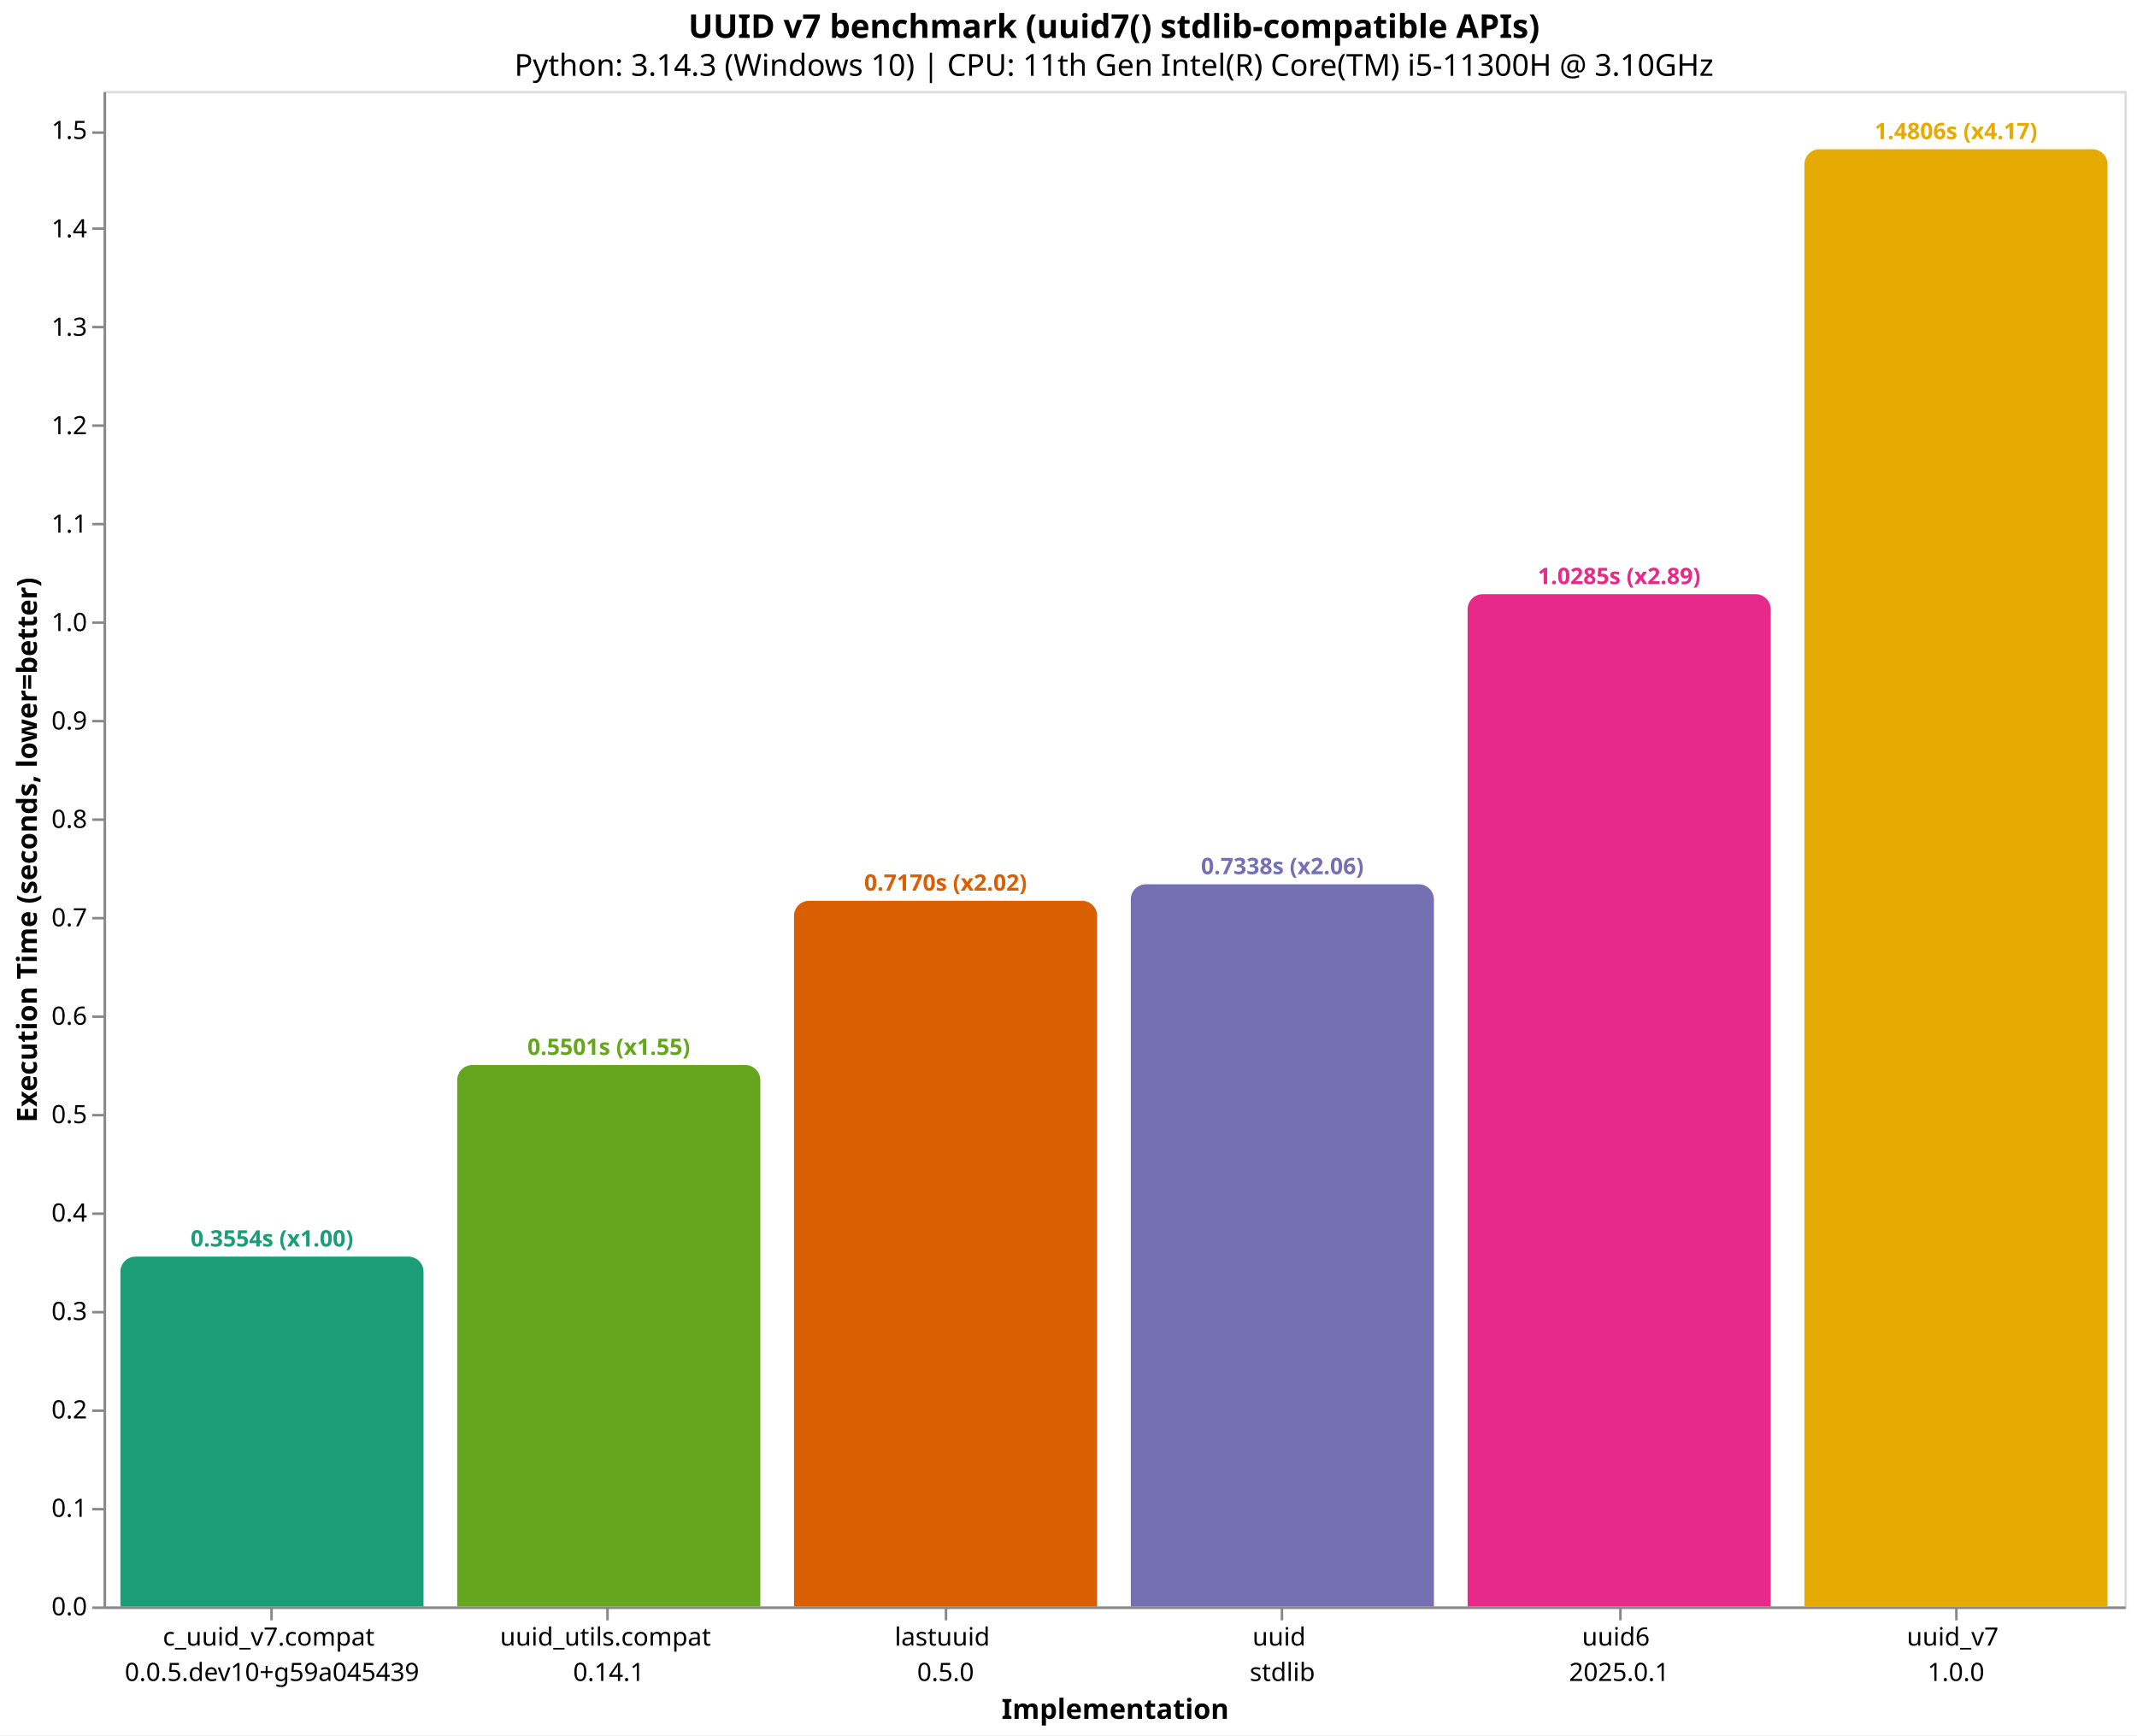
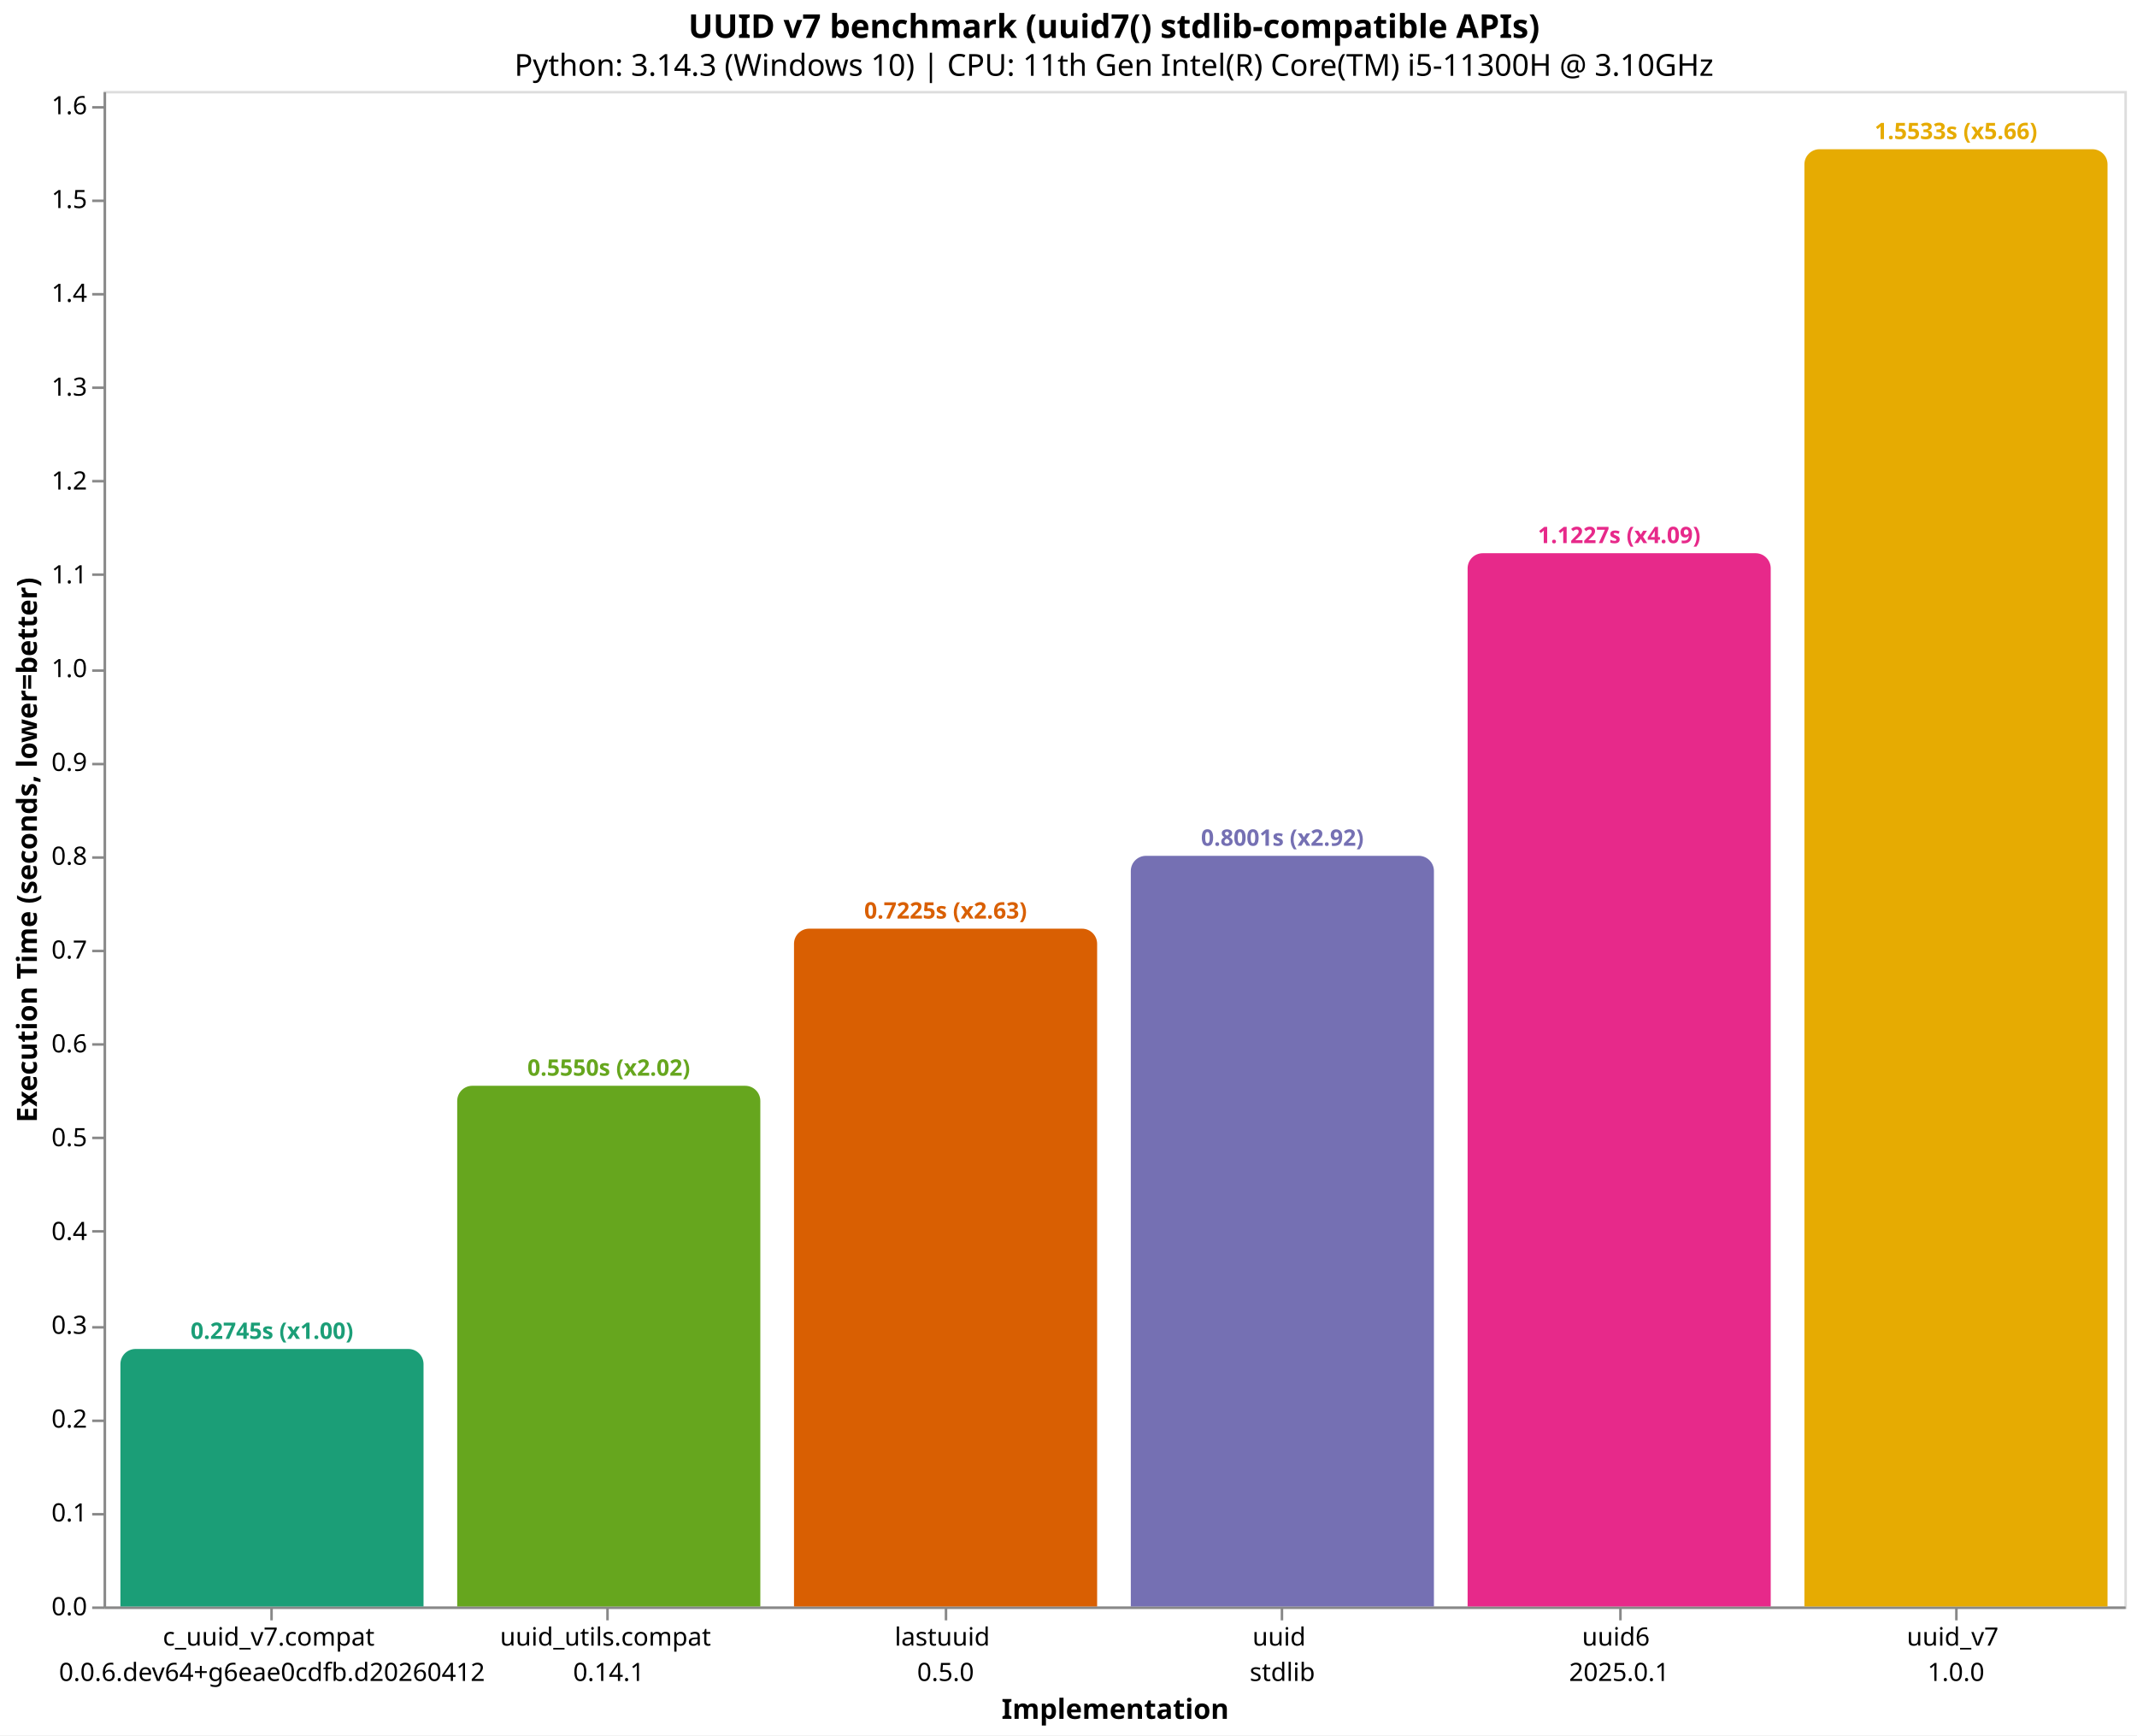
<svg xmlns="http://www.w3.org/2000/svg" version="1.1" class="marks" width="846" height="687" viewBox="0 0 846 687">
  <rect width="846" height="687" fill="white" />
  <g fill="none" stroke-miterlimit="10" transform="translate(41,36)">
    <g class="mark-group role-frame root" role="graphics-object" aria-roledescription="group mark container">
      <g transform="translate(0,0)">
        <path class="background" aria-hidden="true" d="M0.5,0.5h800v600h-800Z" stroke="#ddd" />
        <g>
-           <g class="mark-group role-axis" role="graphics-symbol" aria-roledescription="axis" aria-label="X-axis titled 'Implementation' for a discrete scale with 6 values: c_uuid_v7.compat&#10;0.0.5.dev10+g59a045439, uuid_utils.compat&#10;0.14.1, lastuuid&#10;0.5.0, uuid&#10;stdlib, uuid6&#10;2025.0.1, uuid_v7&#10;1.0.0">
+           <g class="mark-group role-axis" role="graphics-symbol" aria-roledescription="axis" aria-label="X-axis titled 'Implementation' for a discrete scale with 6 values: c_uuid_v7.compat&#10;0.0.6.dev64+g6eae0cdfb.d20260412, uuid_utils.compat&#10;0.14.1, lastuuid&#10;0.5.0, uuid&#10;stdlib, uuid6&#10;2025.0.1, uuid_v7&#10;1.0.0">
            <g transform="translate(0.5,600.5)">
              <path class="background" aria-hidden="true" d="M0,0h0v0h0Z" pointer-events="none" />
              <g>
                <g class="mark-rule role-axis-tick" pointer-events="none">
                  <line transform="translate(66,0)" x2="0" y2="5" stroke="#888" stroke-width="1" opacity="1" />
                  <line transform="translate(199,0)" x2="0" y2="5" stroke="#888" stroke-width="1" opacity="1" />
                  <line transform="translate(333,0)" x2="0" y2="5" stroke="#888" stroke-width="1" opacity="1" />
                  <line transform="translate(466,0)" x2="0" y2="5" stroke="#888" stroke-width="1" opacity="1" />
                  <line transform="translate(600,0)" x2="0" y2="5" stroke="#888" stroke-width="1" opacity="1" />
                  <line transform="translate(733,0)" x2="0" y2="5" stroke="#888" stroke-width="1" opacity="1" />
                </g>
                <g class="mark-text role-axis-label" pointer-events="none">
                  <text text-anchor="middle" transform="translate(66.16667,15)" font-family="sans-serif" font-size="10px" fill="#000" opacity="1">
                    <tspan>c_uuid_v7.compat</tspan>
-                     <tspan x="0" dy="14">0.0.5.dev10+g59a045439</tspan>
+                     <tspan x="0" dy="14">0.0.6.dev64+g6eae0cdfb.d20260412</tspan>
                  </text>
                  <text text-anchor="middle" transform="translate(199.5,15)" font-family="sans-serif" font-size="10px" fill="#000" opacity="1">
                    <tspan>uuid_utils.compat</tspan>
                    <tspan x="0" dy="14">0.14.1</tspan>
                  </text>
                  <text text-anchor="middle" transform="translate(332.8333,15)" font-family="sans-serif" font-size="10px" fill="#000" opacity="1">
                    <tspan>lastuuid</tspan>
                    <tspan x="0" dy="14">0.5.0</tspan>
                  </text>
                  <text text-anchor="middle" transform="translate(466.1667,15)" font-family="sans-serif" font-size="10px" fill="#000" opacity="1">
                    <tspan>uuid</tspan>
                    <tspan x="0" dy="14">stdlib</tspan>
                  </text>
                  <text text-anchor="middle" transform="translate(599.5,15)" font-family="sans-serif" font-size="10px" fill="#000" opacity="1">
                    <tspan>uuid6</tspan>
                    <tspan x="0" dy="14">2025.0.1</tspan>
                  </text>
                  <text text-anchor="middle" transform="translate(732.8333,15)" font-family="sans-serif" font-size="10px" fill="#000" opacity="1">
                    <tspan>uuid_v7</tspan>
                    <tspan x="0" dy="14">1.0.0</tspan>
                  </text>
                </g>
                <g class="mark-rule role-axis-domain" pointer-events="none">
                  <line transform="translate(0,0)" x2="800" y2="0" stroke="#888" stroke-width="1" opacity="1" />
                </g>
                <g class="mark-text role-axis-title" pointer-events="none">
                  <text text-anchor="middle" transform="translate(400,44)" font-family="sans-serif" font-size="11px" font-weight="bold" fill="#000" opacity="1">Implementation</text>
                </g>
              </g>
              <path class="foreground" aria-hidden="true" d="" pointer-events="none" display="none" />
            </g>
          </g>
-           <g class="mark-group role-axis" role="graphics-symbol" aria-roledescription="axis" aria-label="Y-axis titled 'Execution Time (seconds, lower=better)' for a linear scale with values from 0.0 to 1.5">
+           <g class="mark-group role-axis" role="graphics-symbol" aria-roledescription="axis" aria-label="Y-axis titled 'Execution Time (seconds, lower=better)' for a linear scale with values from 0.0 to 1.6">
            <g transform="translate(0.5,0.5)">
              <path class="background" aria-hidden="true" d="M0,0h0v0h0Z" pointer-events="none" />
              <g>
                <g class="mark-rule role-axis-tick" pointer-events="none">
                  <line transform="translate(0,600)" x2="-5" y2="0" stroke="#888" stroke-width="1" opacity="1" />
-                   <line transform="translate(0,561)" x2="-5" y2="0" stroke="#888" stroke-width="1" opacity="1" />
-                   <line transform="translate(0,522)" x2="-5" y2="0" stroke="#888" stroke-width="1" opacity="1" />
-                   <line transform="translate(0,483)" x2="-5" y2="0" stroke="#888" stroke-width="1" opacity="1" />
-                   <line transform="translate(0,444)" x2="-5" y2="0" stroke="#888" stroke-width="1" opacity="1" />
-                   <line transform="translate(0,405)" x2="-5" y2="0" stroke="#888" stroke-width="1" opacity="1" />
-                   <line transform="translate(0,366)" x2="-5" y2="0" stroke="#888" stroke-width="1" opacity="1" />
-                   <line transform="translate(0,327)" x2="-5" y2="0" stroke="#888" stroke-width="1" opacity="1" />
-                   <line transform="translate(0,288)" x2="-5" y2="0" stroke="#888" stroke-width="1" opacity="1" />
-                   <line transform="translate(0,249)" x2="-5" y2="0" stroke="#888" stroke-width="1" opacity="1" />
-                   <line transform="translate(0,210)" x2="-5" y2="0" stroke="#888" stroke-width="1" opacity="1" />
-                   <line transform="translate(0,171)" x2="-5" y2="0" stroke="#888" stroke-width="1" opacity="1" />
-                   <line transform="translate(0,132)" x2="-5" y2="0" stroke="#888" stroke-width="1" opacity="1" />
-                   <line transform="translate(0,93)" x2="-5" y2="0" stroke="#888" stroke-width="1" opacity="1" />
-                   <line transform="translate(0,54)" x2="-5" y2="0" stroke="#888" stroke-width="1" opacity="1" />
-                   <line transform="translate(0,16)" x2="-5" y2="0" stroke="#888" stroke-width="1" opacity="1" />
+                   <line transform="translate(0,563)" x2="-5" y2="0" stroke="#888" stroke-width="1" opacity="1" />
+                   <line transform="translate(0,526)" x2="-5" y2="0" stroke="#888" stroke-width="1" opacity="1" />
+                   <line transform="translate(0,489)" x2="-5" y2="0" stroke="#888" stroke-width="1" opacity="1" />
+                   <line transform="translate(0,451)" x2="-5" y2="0" stroke="#888" stroke-width="1" opacity="1" />
+                   <line transform="translate(0,414)" x2="-5" y2="0" stroke="#888" stroke-width="1" opacity="1" />
+                   <line transform="translate(0,377)" x2="-5" y2="0" stroke="#888" stroke-width="1" opacity="1" />
+                   <line transform="translate(0,340)" x2="-5" y2="0" stroke="#888" stroke-width="1" opacity="1" />
+                   <line transform="translate(0,303)" x2="-5" y2="0" stroke="#888" stroke-width="1" opacity="1" />
+                   <line transform="translate(0,266)" x2="-5" y2="0" stroke="#888" stroke-width="1" opacity="1" />
+                   <line transform="translate(0,229)" x2="-5" y2="0" stroke="#888" stroke-width="1" opacity="1" />
+                   <line transform="translate(0,191)" x2="-5" y2="0" stroke="#888" stroke-width="1" opacity="1" />
+                   <line transform="translate(0,154)" x2="-5" y2="0" stroke="#888" stroke-width="1" opacity="1" />
+                   <line transform="translate(0,117)" x2="-5" y2="0" stroke="#888" stroke-width="1" opacity="1" />
+                   <line transform="translate(0,80)" x2="-5" y2="0" stroke="#888" stroke-width="1" opacity="1" />
+                   <line transform="translate(0,43)" x2="-5" y2="0" stroke="#888" stroke-width="1" opacity="1" />
+                   <line transform="translate(0,6)" x2="-5" y2="0" stroke="#888" stroke-width="1" opacity="1" />
                </g>
                <g class="mark-text role-axis-label" pointer-events="none">
                  <text text-anchor="end" transform="translate(-7,603)" font-family="sans-serif" font-size="10px" fill="#000" opacity="1">0.0</text>
-                   <text text-anchor="end" transform="translate(-7,564.0339)" font-family="sans-serif" font-size="10px" fill="#000" opacity="1">0.1</text>
-                   <text text-anchor="end" transform="translate(-7,525.0677)" font-family="sans-serif" font-size="10px" fill="#000" opacity="1">0.2</text>
-                   <text text-anchor="end" transform="translate(-7,486.1016)" font-family="sans-serif" font-size="10px" fill="#000" opacity="1">0.3</text>
-                   <text text-anchor="end" transform="translate(-7,447.1354)" font-family="sans-serif" font-size="10px" fill="#000" opacity="1">0.4</text>
-                   <text text-anchor="end" transform="translate(-7,408.1693)" font-family="sans-serif" font-size="10px" fill="#000" opacity="1">0.5</text>
-                   <text text-anchor="end" transform="translate(-7,369.2031)" font-family="sans-serif" font-size="10px" fill="#000" opacity="1">0.6</text>
-                   <text text-anchor="end" transform="translate(-7,330.237)" font-family="sans-serif" font-size="10px" fill="#000" opacity="1">0.7</text>
-                   <text text-anchor="end" transform="translate(-7,291.2709)" font-family="sans-serif" font-size="10px" fill="#000" opacity="1">0.8</text>
-                   <text text-anchor="end" transform="translate(-7,252.3047)" font-family="sans-serif" font-size="10px" fill="#000" opacity="1">0.9</text>
-                   <text text-anchor="end" transform="translate(-7,213.3386)" font-family="sans-serif" font-size="10px" fill="#000" opacity="1">1.0</text>
-                   <text text-anchor="end" transform="translate(-7,174.3724)" font-family="sans-serif" font-size="10px" fill="#000" opacity="1">1.1</text>
-                   <text text-anchor="end" transform="translate(-7,135.4063)" font-family="sans-serif" font-size="10px" fill="#000" opacity="1">1.2</text>
-                   <text text-anchor="end" transform="translate(-7,96.44015)" font-family="sans-serif" font-size="10px" fill="#000" opacity="1">1.3</text>
-                   <text text-anchor="end" transform="translate(-7,57.47401)" font-family="sans-serif" font-size="10px" fill="#000" opacity="1">1.4</text>
-                   <text text-anchor="end" transform="translate(-7,18.50787)" font-family="sans-serif" font-size="10px" fill="#000" opacity="1">1.5</text>
+                   <text text-anchor="end" transform="translate(-7,565.8578)" font-family="sans-serif" font-size="10px" fill="#000" opacity="1">0.1</text>
+                   <text text-anchor="end" transform="translate(-7,528.7155)" font-family="sans-serif" font-size="10px" fill="#000" opacity="1">0.2</text>
+                   <text text-anchor="end" transform="translate(-7,491.5733)" font-family="sans-serif" font-size="10px" fill="#000" opacity="1">0.3</text>
+                   <text text-anchor="end" transform="translate(-7,454.4311)" font-family="sans-serif" font-size="10px" fill="#000" opacity="1">0.4</text>
+                   <text text-anchor="end" transform="translate(-7,417.2889)" font-family="sans-serif" font-size="10px" fill="#000" opacity="1">0.5</text>
+                   <text text-anchor="end" transform="translate(-7,380.1466)" font-family="sans-serif" font-size="10px" fill="#000" opacity="1">0.6</text>
+                   <text text-anchor="end" transform="translate(-7,343.0044)" font-family="sans-serif" font-size="10px" fill="#000" opacity="1">0.7</text>
+                   <text text-anchor="end" transform="translate(-7,305.8622)" font-family="sans-serif" font-size="10px" fill="#000" opacity="1">0.8</text>
+                   <text text-anchor="end" transform="translate(-7,268.7199)" font-family="sans-serif" font-size="10px" fill="#000" opacity="1">0.9</text>
+                   <text text-anchor="end" transform="translate(-7,231.5777)" font-family="sans-serif" font-size="10px" fill="#000" opacity="1">1.0</text>
+                   <text text-anchor="end" transform="translate(-7,194.4355)" font-family="sans-serif" font-size="10px" fill="#000" opacity="1">1.1</text>
+                   <text text-anchor="end" transform="translate(-7,157.2933)" font-family="sans-serif" font-size="10px" fill="#000" opacity="1">1.2</text>
+                   <text text-anchor="end" transform="translate(-7,120.151)" font-family="sans-serif" font-size="10px" fill="#000" opacity="1">1.3</text>
+                   <text text-anchor="end" transform="translate(-7,83.00879)" font-family="sans-serif" font-size="10px" fill="#000" opacity="1">1.4</text>
+                   <text text-anchor="end" transform="translate(-7,45.86656)" font-family="sans-serif" font-size="10px" fill="#000" opacity="1">1.5</text>
+                   <text text-anchor="end" transform="translate(-7,8.724334)" font-family="sans-serif" font-size="10px" fill="#000" opacity="1">1.6</text>
                </g>
                <g class="mark-rule role-axis-domain" pointer-events="none">
                  <line transform="translate(0,600)" x2="0" y2="-600" stroke="#888" stroke-width="1" opacity="1" />
                </g>
                <g class="mark-text role-axis-title" pointer-events="none">
                  <text text-anchor="middle" transform="translate(-24.90137,300) rotate(-90) translate(0,-2)" font-family="sans-serif" font-size="11px" font-weight="bold" fill="#000" opacity="1">Execution Time (seconds, lower=better)</text>
                </g>
              </g>
              <path class="foreground" aria-hidden="true" d="" pointer-events="none" display="none" />
            </g>
          </g>
          <g class="mark-group role-scope" role="graphics-object" aria-roledescription="group mark container">
-             <g transform="translate(6.666667,461.5033)">
-               <path class="background" aria-hidden="true" d="M6,0L114,0C117.311,0,120,2.689,120,6L120,138.497C120,138.497,120,138.497,120,138.497L0,138.497C0,138.497,0,138.497,0,138.497L0,6C0,2.689,2.689,0,6,0Z" />
+             <g transform="translate(6.666667,498.0627)">
+               <path class="background" aria-hidden="true" d="M6,0L114,0C117.311,0,120,2.689,120,6L120,101.937C120,101.937,120,101.937,120,101.937L0,101.937C0,101.937,0,101.937,0,101.937L0,6C0,2.689,2.689,0,6,0Z" />
              <g clip-path="url(#clip9)">
                <g class="mark-group role-scope" role="graphics-object" aria-roledescription="group mark container">
-                   <g transform="translate(0,-461.5033)">
-                     <path class="background" aria-hidden="true" d="M0,0h120v0h-120Z" />
-                     <g>
-                       <g class="mark-rect role-mark layer_0_marks" role="graphics-object" aria-roledescription="rect mark container">
-                         <path aria-label="Implementation: c_uuid_v7.compat&#10;0.0.5.dev10+g59a045439; Execution Time (seconds, lower=better): 0.355428399998; implementation: c_uuid_v7.compat; Execution Time (s): 0.3554; Slowdown: 1.00" role="graphics-symbol" aria-roledescription="bar" d="M0,461.503h120v138.497h-120Z" fill="#1b9e77" />
-                       </g>
-                     </g>
-                     <path class="foreground" aria-hidden="true" d="" display="none" />
-                   </g>
-                 </g>
-               </g>
-               <path class="foreground" aria-hidden="true" d="" display="none" />
-             </g>
-             <g transform="translate(140,385.6416)">
-               <path class="background" aria-hidden="true" d="M6,0L114,0C117.311,0,120,2.689,120,6L120,214.358C120,214.358,120,214.358,120,214.358L0,214.358C0,214.358,0,214.358,0,214.358L0,6C0,2.689,2.689,0,6,0Z" />
+                   <g transform="translate(0,-498.0627)">
+                     <path class="background" aria-hidden="true" d="M0,0h120v0h-120Z" />
+                     <g>
+                       <g class="mark-rect role-mark layer_0_marks" role="graphics-object" aria-roledescription="rect mark container">
+                         <path aria-label="Implementation: c_uuid_v7.compat&#10;0.0.6.dev64+g6eae0cdfb.d20260412; Execution Time (seconds, lower=better): 0.2744513; implementation: c_uuid_v7.compat; Execution Time (s): 0.2745; Slowdown: 1.00" role="graphics-symbol" aria-roledescription="bar" d="M0,498.063h120v101.937h-120Z" fill="#1b9e77" />
+                       </g>
+                     </g>
+                     <path class="foreground" aria-hidden="true" d="" display="none" />
+                   </g>
+                 </g>
+               </g>
+               <path class="foreground" aria-hidden="true" d="" display="none" />
+             </g>
+             <g transform="translate(140,393.8655)">
+               <path class="background" aria-hidden="true" d="M6,0L114,0C117.311,0,120,2.689,120,6L120,206.135C120,206.135,120,206.135,120,206.135L0,206.135C0,206.135,0,206.135,0,206.135L0,6C0,2.689,2.689,0,6,0Z" />
              <g clip-path="url(#clip10)">
                <g class="mark-group role-scope" role="graphics-object" aria-roledescription="group mark container">
-                   <g transform="translate(0,-385.6416)">
-                     <path class="background" aria-hidden="true" d="M0,0h120v0h-120Z" />
-                     <g>
-                       <g class="mark-rect role-mark layer_0_marks" role="graphics-object" aria-roledescription="rect mark container">
-                         <path aria-label="Implementation: uuid_utils.compat&#10;0.14.1; Execution Time (seconds, lower=better): 0.550114600002; implementation: uuid_utils.compat; Execution Time (s): 0.5501; Slowdown: 1.55" role="graphics-symbol" aria-roledescription="bar" d="M0,385.642h120v214.358h-120Z" fill="#66a61e" />
-                       </g>
-                     </g>
-                     <path class="foreground" aria-hidden="true" d="" display="none" />
-                   </g>
-                 </g>
-               </g>
-               <path class="foreground" aria-hidden="true" d="" display="none" />
-             </g>
-             <g transform="translate(273.3333,320.6188)">
-               <path class="background" aria-hidden="true" d="M6,0L114,0C117.311,0,120,2.689,120,6L120,279.381C120,279.381,120,279.381,120,279.381L0,279.381C0,279.381,0,279.381,0,279.381L0,6C0,2.689,2.689,0,6,0Z" />
+                   <g transform="translate(0,-393.8655)">
+                     <path class="background" aria-hidden="true" d="M0,0h120v0h-120Z" />
+                     <g>
+                       <g class="mark-rect role-mark layer_0_marks" role="graphics-object" aria-roledescription="rect mark container">
+                         <path aria-label="Implementation: uuid_utils.compat&#10;0.14.1; Execution Time (seconds, lower=better): 0.554986899999; implementation: uuid_utils.compat; Execution Time (s): 0.5550; Slowdown: 2.02" role="graphics-symbol" aria-roledescription="bar" d="M0,393.865h120v206.135h-120Z" fill="#66a61e" />
+                       </g>
+                     </g>
+                     <path class="foreground" aria-hidden="true" d="" display="none" />
+                   </g>
+                 </g>
+               </g>
+               <path class="foreground" aria-hidden="true" d="" display="none" />
+             </g>
+             <g transform="translate(273.3333,331.6623)">
+               <path class="background" aria-hidden="true" d="M6,0L114,0C117.311,0,120,2.689,120,6L120,268.338C120,268.338,120,268.338,120,268.338L0,268.338C0,268.338,0,268.338,0,268.338L0,6C0,2.689,2.689,0,6,0Z" />
              <g clip-path="url(#clip11)">
                <g class="mark-group role-scope" role="graphics-object" aria-roledescription="group mark container">
-                   <g transform="translate(0,-320.6188)">
-                     <path class="background" aria-hidden="true" d="M0,0h120v0h-120Z" />
-                     <g>
-                       <g class="mark-rect role-mark layer_0_marks" role="graphics-object" aria-roledescription="rect mark container">
-                         <path aria-label="Implementation: lastuuid&#10;0.5.0; Execution Time (seconds, lower=better): 0.7169846; implementation: lastuuid; Execution Time (s): 0.7170; Slowdown: 2.02" role="graphics-symbol" aria-roledescription="bar" d="M0,320.619h120v279.381h-120Z" fill="#d95f02" />
-                       </g>
-                     </g>
-                     <path class="foreground" aria-hidden="true" d="" display="none" />
-                   </g>
-                 </g>
-               </g>
-               <path class="foreground" aria-hidden="true" d="" display="none" />
-             </g>
-             <g transform="translate(406.6667,314.084)">
-               <path class="background" aria-hidden="true" d="M6,0L114,0C117.311,0,120,2.689,120,6L120,285.916C120,285.916,120,285.916,120,285.916L0,285.916C0,285.916,0,285.916,0,285.916L0,6C0,2.689,2.689,0,6,0Z" />
+                   <g transform="translate(0,-331.6623)">
+                     <path class="background" aria-hidden="true" d="M0,0h120v0h-120Z" />
+                     <g>
+                       <g class="mark-rect role-mark layer_0_marks" role="graphics-object" aria-roledescription="rect mark container">
+                         <path aria-label="Implementation: lastuuid&#10;0.5.0; Execution Time (seconds, lower=better): 0.722460000001; implementation: lastuuid; Execution Time (s): 0.7225; Slowdown: 2.63" role="graphics-symbol" aria-roledescription="bar" d="M0,331.662h120v268.338h-120Z" fill="#d95f02" />
+                       </g>
+                     </g>
+                     <path class="foreground" aria-hidden="true" d="" display="none" />
+                   </g>
+                 </g>
+               </g>
+               <path class="foreground" aria-hidden="true" d="" display="none" />
+             </g>
+             <g transform="translate(406.6667,302.8277)">
+               <path class="background" aria-hidden="true" d="M6,0L114,0C117.311,0,120,2.689,120,6L120,297.172C120,297.172,120,297.172,120,297.172L0,297.172C0,297.172,0,297.172,0,297.172L0,6C0,2.689,2.689,0,6,0Z" />
              <g clip-path="url(#clip12)">
                <g class="mark-group role-scope" role="graphics-object" aria-roledescription="group mark container">
-                   <g transform="translate(0,-314.084)">
-                     <path class="background" aria-hidden="true" d="M0,0h120v0h-120Z" />
-                     <g>
-                       <g class="mark-rect role-mark layer_0_marks" role="graphics-object" aria-roledescription="rect mark container">
-                         <path aria-label="Implementation: uuid&#10;stdlib; Execution Time (seconds, lower=better): 0.733754999997; implementation: uuid; Execution Time (s): 0.7338; Slowdown: 2.06" role="graphics-symbol" aria-roledescription="bar" d="M0,314.084h120v285.916h-120Z" fill="#7570b3" />
-                       </g>
-                     </g>
-                     <path class="foreground" aria-hidden="true" d="" display="none" />
-                   </g>
-                 </g>
-               </g>
-               <path class="foreground" aria-hidden="true" d="" display="none" />
-             </g>
-             <g transform="translate(540,199.248)">
-               <path class="background" aria-hidden="true" d="M6,0L114,0C117.311,0,120,2.689,120,6L120,400.752C120,400.752,120,400.752,120,400.752L0,400.752C0,400.752,0,400.752,0,400.752L0,6C0,2.689,2.689,0,6,0Z" />
+                   <g transform="translate(0,-302.8277)">
+                     <path class="background" aria-hidden="true" d="M0,0h120v0h-120Z" />
+                     <g>
+                       <g class="mark-rect role-mark layer_0_marks" role="graphics-object" aria-roledescription="rect mark container">
+                         <path aria-label="Implementation: uuid&#10;stdlib; Execution Time (seconds, lower=better): 0.8000928; implementation: uuid; Execution Time (s): 0.8001; Slowdown: 2.92" role="graphics-symbol" aria-roledescription="bar" d="M0,302.828h120v297.172h-120Z" fill="#7570b3" />
+                       </g>
+                     </g>
+                     <path class="foreground" aria-hidden="true" d="" display="none" />
+                   </g>
+                 </g>
+               </g>
+               <path class="foreground" aria-hidden="true" d="" display="none" />
+             </g>
+             <g transform="translate(540,183.0199)">
+               <path class="background" aria-hidden="true" d="M6,0L114,0C117.311,0,120,2.689,120,6L120,416.98C120,416.98,120,416.98,120,416.98L0,416.98C0,416.98,0,416.98,0,416.98L0,6C0,2.689,2.689,0,6,0Z" />
              <g clip-path="url(#clip13)">
                <g class="mark-group role-scope" role="graphics-object" aria-roledescription="group mark container">
-                   <g transform="translate(0,-199.248)">
-                     <path class="background" aria-hidden="true" d="M0,0h120v0h-120Z" />
-                     <g>
-                       <g class="mark-rect role-mark layer_0_marks" role="graphics-object" aria-roledescription="rect mark container">
-                         <path aria-label="Implementation: uuid6&#10;2025.0.1; Execution Time (seconds, lower=better): 1.028462; implementation: uuid6; Execution Time (s): 1.0285; Slowdown: 2.89" role="graphics-symbol" aria-roledescription="bar" d="M0,199.248h120v400.752h-120Z" fill="#e7298a" />
+                   <g transform="translate(0,-183.0199)">
+                     <path class="background" aria-hidden="true" d="M0,0h120v0h-120Z" />
+                     <g>
+                       <g class="mark-rect role-mark layer_0_marks" role="graphics-object" aria-roledescription="rect mark container">
+                         <path aria-label="Implementation: uuid6&#10;2025.0.1; Execution Time (seconds, lower=better): 1.1226576; implementation: uuid6; Execution Time (s): 1.1227; Slowdown: 4.09" role="graphics-symbol" aria-roledescription="bar" d="M0,183.02h120v416.98h-120Z" fill="#e7298a" />
                      </g>
                    </g>
                    <path class="foreground" aria-hidden="true" d="" display="none" />
                  </g>
                </g>
              </g>
              <path class="foreground" aria-hidden="true" d="" display="none" />
            </g>
            <g transform="translate(673.3333,23.07692)">
              <path class="background" aria-hidden="true" d="M6,0L114,0C117.311,0,120,2.689,120,6L120,576.923C120,576.923,120,576.923,120,576.923L0,576.923C0,576.923,0,576.923,0,576.923L0,6C0,2.689,2.689,0,6,0Z" />
              <g clip-path="url(#clip14)">
                <g class="mark-group role-scope" role="graphics-object" aria-roledescription="group mark container">
                  <g transform="translate(0,-23.07692)">
                    <path class="background" aria-hidden="true" d="M0,0h120v0h-120Z" />
                    <g>
                      <g class="mark-rect role-mark layer_0_marks" role="graphics-object" aria-roledescription="rect mark container">
-                         <path aria-label="Implementation: uuid_v7&#10;1.0.0; Execution Time (seconds, lower=better): 1.4805753; implementation: uuid_v7; Execution Time (s): 1.4806; Slowdown: 4.17" role="graphics-symbol" aria-roledescription="bar" d="M0,23.077h120v576.923h-120Z" fill="#e6ab02" />
+                         <path aria-label="Implementation: uuid_v7&#10;1.0.0; Execution Time (seconds, lower=better): 1.5532807; implementation: uuid_v7; Execution Time (s): 1.5533; Slowdown: 5.66" role="graphics-symbol" aria-roledescription="bar" d="M0,23.077h120v576.923h-120Z" fill="#e6ab02" />
                      </g>
                    </g>
                    <path class="foreground" aria-hidden="true" d="" display="none" />
                  </g>
                </g>
              </g>
              <path class="foreground" aria-hidden="true" d="" display="none" />
            </g>
          </g>
          <g class="mark-text role-mark layer_1_marks" role="graphics-object" aria-roledescription="text mark container">
-             <text aria-label="Implementation: c_uuid_v7.compat&#10;0.0.5.dev10+g59a045439; Execution Time (seconds, lower=better): 0.355428399998; implementation: c_uuid_v7.compat; label: 0.3554s (x1.00); Execution Time (s): 0.3554; Slowdown: 1.00" role="graphics-symbol" aria-roledescription="text mark" text-anchor="middle" transform="translate(66.66667,457.5033)" font-family="sans-serif" font-size="9px" font-weight="bold" fill="#1b9e77">0.3554s (x1.00)</text>
-             <text aria-label="Implementation: uuid_utils.compat&#10;0.14.1; Execution Time (seconds, lower=better): 0.550114600002; implementation: uuid_utils.compat; label: 0.5501s (x1.55); Execution Time (s): 0.5501; Slowdown: 1.55" role="graphics-symbol" aria-roledescription="text mark" text-anchor="middle" transform="translate(200,381.6416)" font-family="sans-serif" font-size="9px" font-weight="bold" fill="#66a61e">0.5501s (x1.55)</text>
-             <text aria-label="Implementation: lastuuid&#10;0.5.0; Execution Time (seconds, lower=better): 0.7169846; implementation: lastuuid; label: 0.7170s (x2.02); Execution Time (s): 0.7170; Slowdown: 2.02" role="graphics-symbol" aria-roledescription="text mark" text-anchor="middle" transform="translate(333.3333,316.6188)" font-family="sans-serif" font-size="9px" font-weight="bold" fill="#d95f02">0.7170s (x2.02)</text>
-             <text aria-label="Implementation: uuid&#10;stdlib; Execution Time (seconds, lower=better): 0.733754999997; implementation: uuid; label: 0.7338s (x2.06); Execution Time (s): 0.7338; Slowdown: 2.06" role="graphics-symbol" aria-roledescription="text mark" text-anchor="middle" transform="translate(466.6667,310.084)" font-family="sans-serif" font-size="9px" font-weight="bold" fill="#7570b3">0.7338s (x2.06)</text>
-             <text aria-label="Implementation: uuid6&#10;2025.0.1; Execution Time (seconds, lower=better): 1.028462; implementation: uuid6; label: 1.0285s (x2.89); Execution Time (s): 1.0285; Slowdown: 2.89" role="graphics-symbol" aria-roledescription="text mark" text-anchor="middle" transform="translate(600,195.248)" font-family="sans-serif" font-size="9px" font-weight="bold" fill="#e7298a">1.0285s (x2.89)</text>
-             <text aria-label="Implementation: uuid_v7&#10;1.0.0; Execution Time (seconds, lower=better): 1.4805753; implementation: uuid_v7; label: 1.4806s (x4.17); Execution Time (s): 1.4806; Slowdown: 4.17" role="graphics-symbol" aria-roledescription="text mark" text-anchor="middle" transform="translate(733.3333,19.07692)" font-family="sans-serif" font-size="9px" font-weight="bold" fill="#e6ab02">1.4806s (x4.17)</text>
+             <text aria-label="Implementation: c_uuid_v7.compat&#10;0.0.6.dev64+g6eae0cdfb.d20260412; Execution Time (seconds, lower=better): 0.2744513; implementation: c_uuid_v7.compat; label: 0.2745s (x1.00); Execution Time (s): 0.2745; Slowdown: 1.00" role="graphics-symbol" aria-roledescription="text mark" text-anchor="middle" transform="translate(66.66667,494.0627)" font-family="sans-serif" font-size="9px" font-weight="bold" fill="#1b9e77">0.2745s (x1.00)</text>
+             <text aria-label="Implementation: uuid_utils.compat&#10;0.14.1; Execution Time (seconds, lower=better): 0.554986899999; implementation: uuid_utils.compat; label: 0.5550s (x2.02); Execution Time (s): 0.5550; Slowdown: 2.02" role="graphics-symbol" aria-roledescription="text mark" text-anchor="middle" transform="translate(200,389.8655)" font-family="sans-serif" font-size="9px" font-weight="bold" fill="#66a61e">0.5550s (x2.02)</text>
+             <text aria-label="Implementation: lastuuid&#10;0.5.0; Execution Time (seconds, lower=better): 0.722460000001; implementation: lastuuid; label: 0.7225s (x2.63); Execution Time (s): 0.7225; Slowdown: 2.63" role="graphics-symbol" aria-roledescription="text mark" text-anchor="middle" transform="translate(333.3333,327.6623)" font-family="sans-serif" font-size="9px" font-weight="bold" fill="#d95f02">0.7225s (x2.63)</text>
+             <text aria-label="Implementation: uuid&#10;stdlib; Execution Time (seconds, lower=better): 0.8000928; implementation: uuid; label: 0.8001s (x2.92); Execution Time (s): 0.8001; Slowdown: 2.92" role="graphics-symbol" aria-roledescription="text mark" text-anchor="middle" transform="translate(466.6667,298.8277)" font-family="sans-serif" font-size="9px" font-weight="bold" fill="#7570b3">0.8001s (x2.92)</text>
+             <text aria-label="Implementation: uuid6&#10;2025.0.1; Execution Time (seconds, lower=better): 1.1226576; implementation: uuid6; label: 1.1227s (x4.09); Execution Time (s): 1.1227; Slowdown: 4.09" role="graphics-symbol" aria-roledescription="text mark" text-anchor="middle" transform="translate(600,179.0199)" font-family="sans-serif" font-size="9px" font-weight="bold" fill="#e7298a">1.1227s (x4.09)</text>
+             <text aria-label="Implementation: uuid_v7&#10;1.0.0; Execution Time (seconds, lower=better): 1.5532807; implementation: uuid_v7; label: 1.5533s (x5.66); Execution Time (s): 1.5533; Slowdown: 5.66" role="graphics-symbol" aria-roledescription="text mark" text-anchor="middle" transform="translate(733.3333,19.07692)" font-family="sans-serif" font-size="9px" font-weight="bold" fill="#e6ab02">1.5533s (x5.66)</text>
          </g>
          <g class="mark-group role-title">
            <g transform="translate(400,-31)">
              <path class="background" aria-hidden="true" d="M0,0h0v0h0Z" pointer-events="none" />
              <g>
                <g class="mark-text role-title-text" role="graphics-symbol" aria-roledescription="title" aria-label="Title text 'UUID v7 benchmark (uuid7() stdlib-compatible APIs)'" pointer-events="none">
                  <text text-anchor="middle" transform="translate(0,10)" font-family="sans-serif" font-size="13px" font-weight="bold" fill="#000" opacity="1">UUID v7 benchmark (uuid7() stdlib-compatible APIs)</text>
                </g>
                <g class="mark-text role-title-subtitle" role="graphics-symbol" aria-roledescription="subtitle" aria-label="Subtitle text 'Python: 3.14.3 (Windows 10) | CPU: 11th Gen Intel(R) Core(TM) i5-11300H @ 3.10GHz'" pointer-events="none">
                  <text text-anchor="middle" transform="translate(0,25)" font-family="sans-serif" font-size="12px" fill="#000" opacity="1">Python: 3.14.3 (Windows 10) | CPU: 11th Gen Intel(R) Core(TM) i5-11300H @ 3.10GHz</text>
                </g>
              </g>
              <path class="foreground" aria-hidden="true" d="" pointer-events="none" display="none" />
            </g>
          </g>
        </g>
        <path class="foreground" aria-hidden="true" d="" display="none" />
      </g>
    </g>
  </g>
  <defs>
    <clipPath id="clip9">
-       <path d="M6,0L114,0C117.311,0,120,2.689,120,6L120,138.497C120,138.497,120,138.497,120,138.497L0,138.497C0,138.497,0,138.497,0,138.497L0,6C0,2.689,2.689,0,6,0Z" />
+       <path d="M6,0L114,0C117.311,0,120,2.689,120,6L120,101.937C120,101.937,120,101.937,120,101.937L0,101.937C0,101.937,0,101.937,0,101.937L0,6C0,2.689,2.689,0,6,0Z" />
    </clipPath>
    <clipPath id="clip10">
-       <path d="M6,0L114,0C117.311,0,120,2.689,120,6L120,214.358C120,214.358,120,214.358,120,214.358L0,214.358C0,214.358,0,214.358,0,214.358L0,6C0,2.689,2.689,0,6,0Z" />
+       <path d="M6,0L114,0C117.311,0,120,2.689,120,6L120,206.135C120,206.135,120,206.135,120,206.135L0,206.135C0,206.135,0,206.135,0,206.135L0,6C0,2.689,2.689,0,6,0Z" />
    </clipPath>
    <clipPath id="clip11">
-       <path d="M6,0L114,0C117.311,0,120,2.689,120,6L120,279.381C120,279.381,120,279.381,120,279.381L0,279.381C0,279.381,0,279.381,0,279.381L0,6C0,2.689,2.689,0,6,0Z" />
+       <path d="M6,0L114,0C117.311,0,120,2.689,120,6L120,268.338C120,268.338,120,268.338,120,268.338L0,268.338C0,268.338,0,268.338,0,268.338L0,6C0,2.689,2.689,0,6,0Z" />
    </clipPath>
    <clipPath id="clip12">
-       <path d="M6,0L114,0C117.311,0,120,2.689,120,6L120,285.916C120,285.916,120,285.916,120,285.916L0,285.916C0,285.916,0,285.916,0,285.916L0,6C0,2.689,2.689,0,6,0Z" />
+       <path d="M6,0L114,0C117.311,0,120,2.689,120,6L120,297.172C120,297.172,120,297.172,120,297.172L0,297.172C0,297.172,0,297.172,0,297.172L0,6C0,2.689,2.689,0,6,0Z" />
    </clipPath>
    <clipPath id="clip13">
-       <path d="M6,0L114,0C117.311,0,120,2.689,120,6L120,400.752C120,400.752,120,400.752,120,400.752L0,400.752C0,400.752,0,400.752,0,400.752L0,6C0,2.689,2.689,0,6,0Z" />
+       <path d="M6,0L114,0C117.311,0,120,2.689,120,6L120,416.98C120,416.98,120,416.98,120,416.98L0,416.98C0,416.98,0,416.98,0,416.98L0,6C0,2.689,2.689,0,6,0Z" />
    </clipPath>
    <clipPath id="clip14">
      <path d="M6,0L114,0C117.311,0,120,2.689,120,6L120,576.923C120,576.923,120,576.923,120,576.923L0,576.923C0,576.923,0,576.923,0,576.923L0,6C0,2.689,2.689,0,6,0Z" />
    </clipPath>
  </defs>
</svg>
